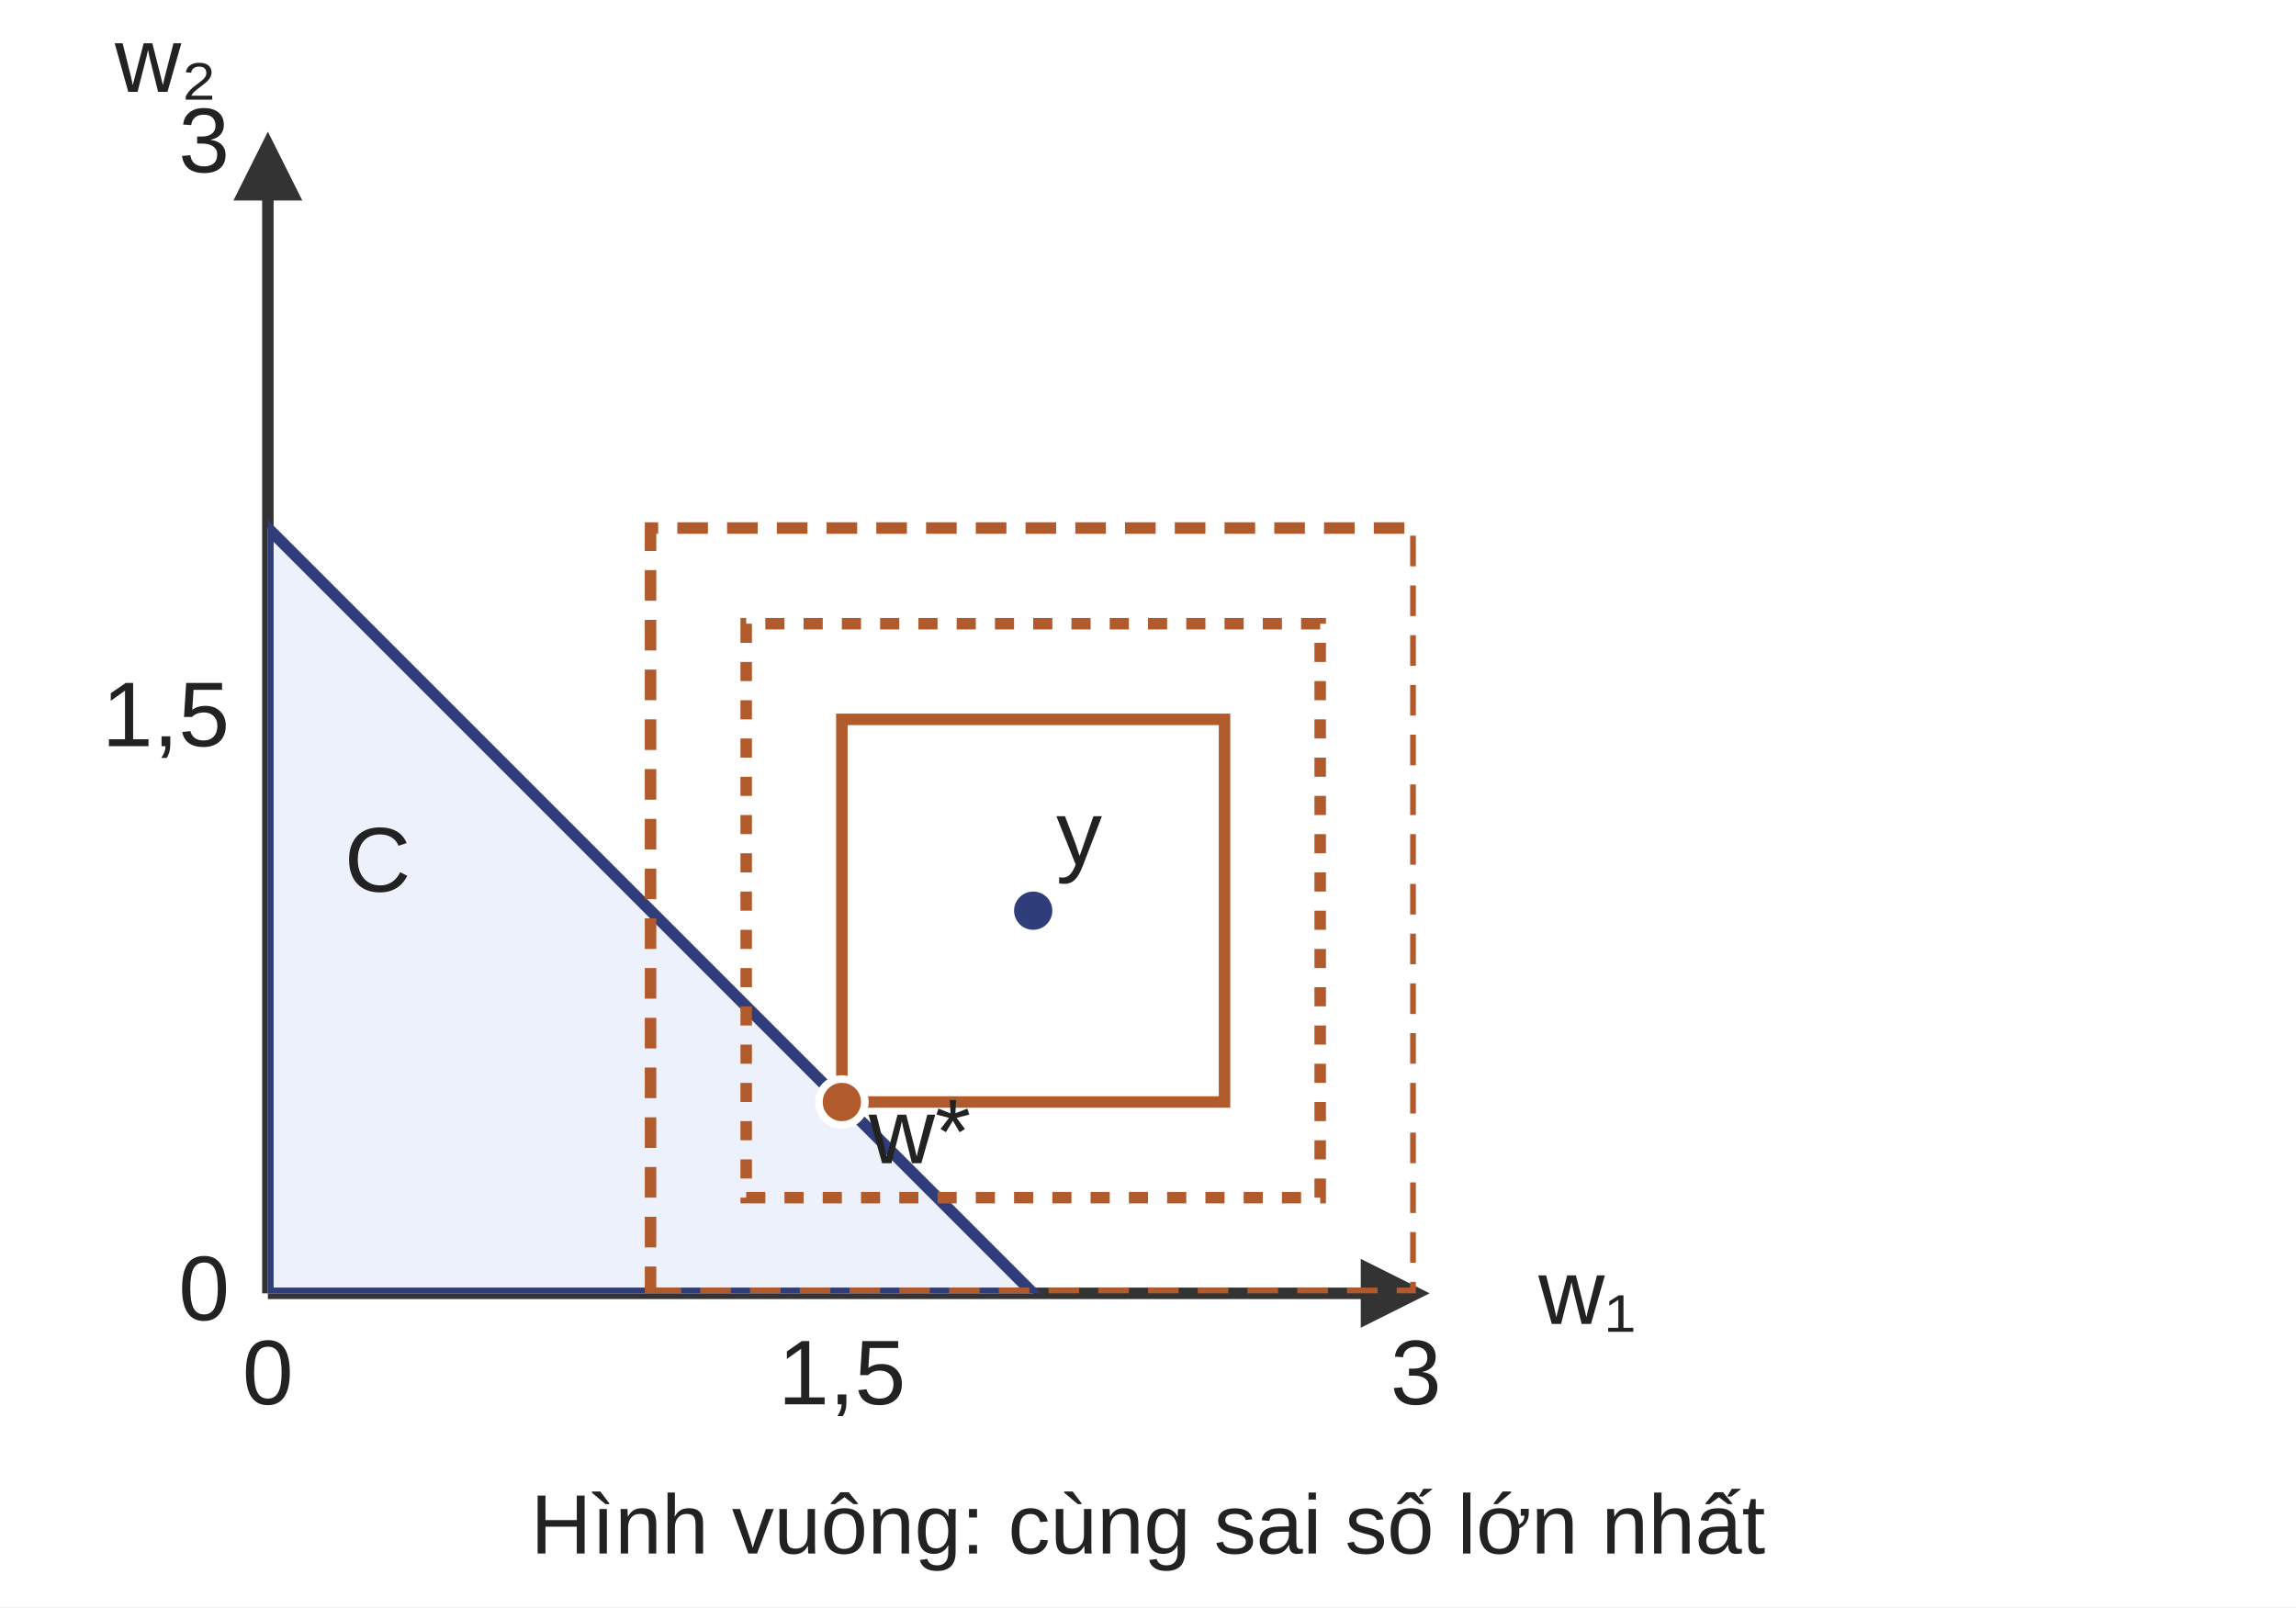
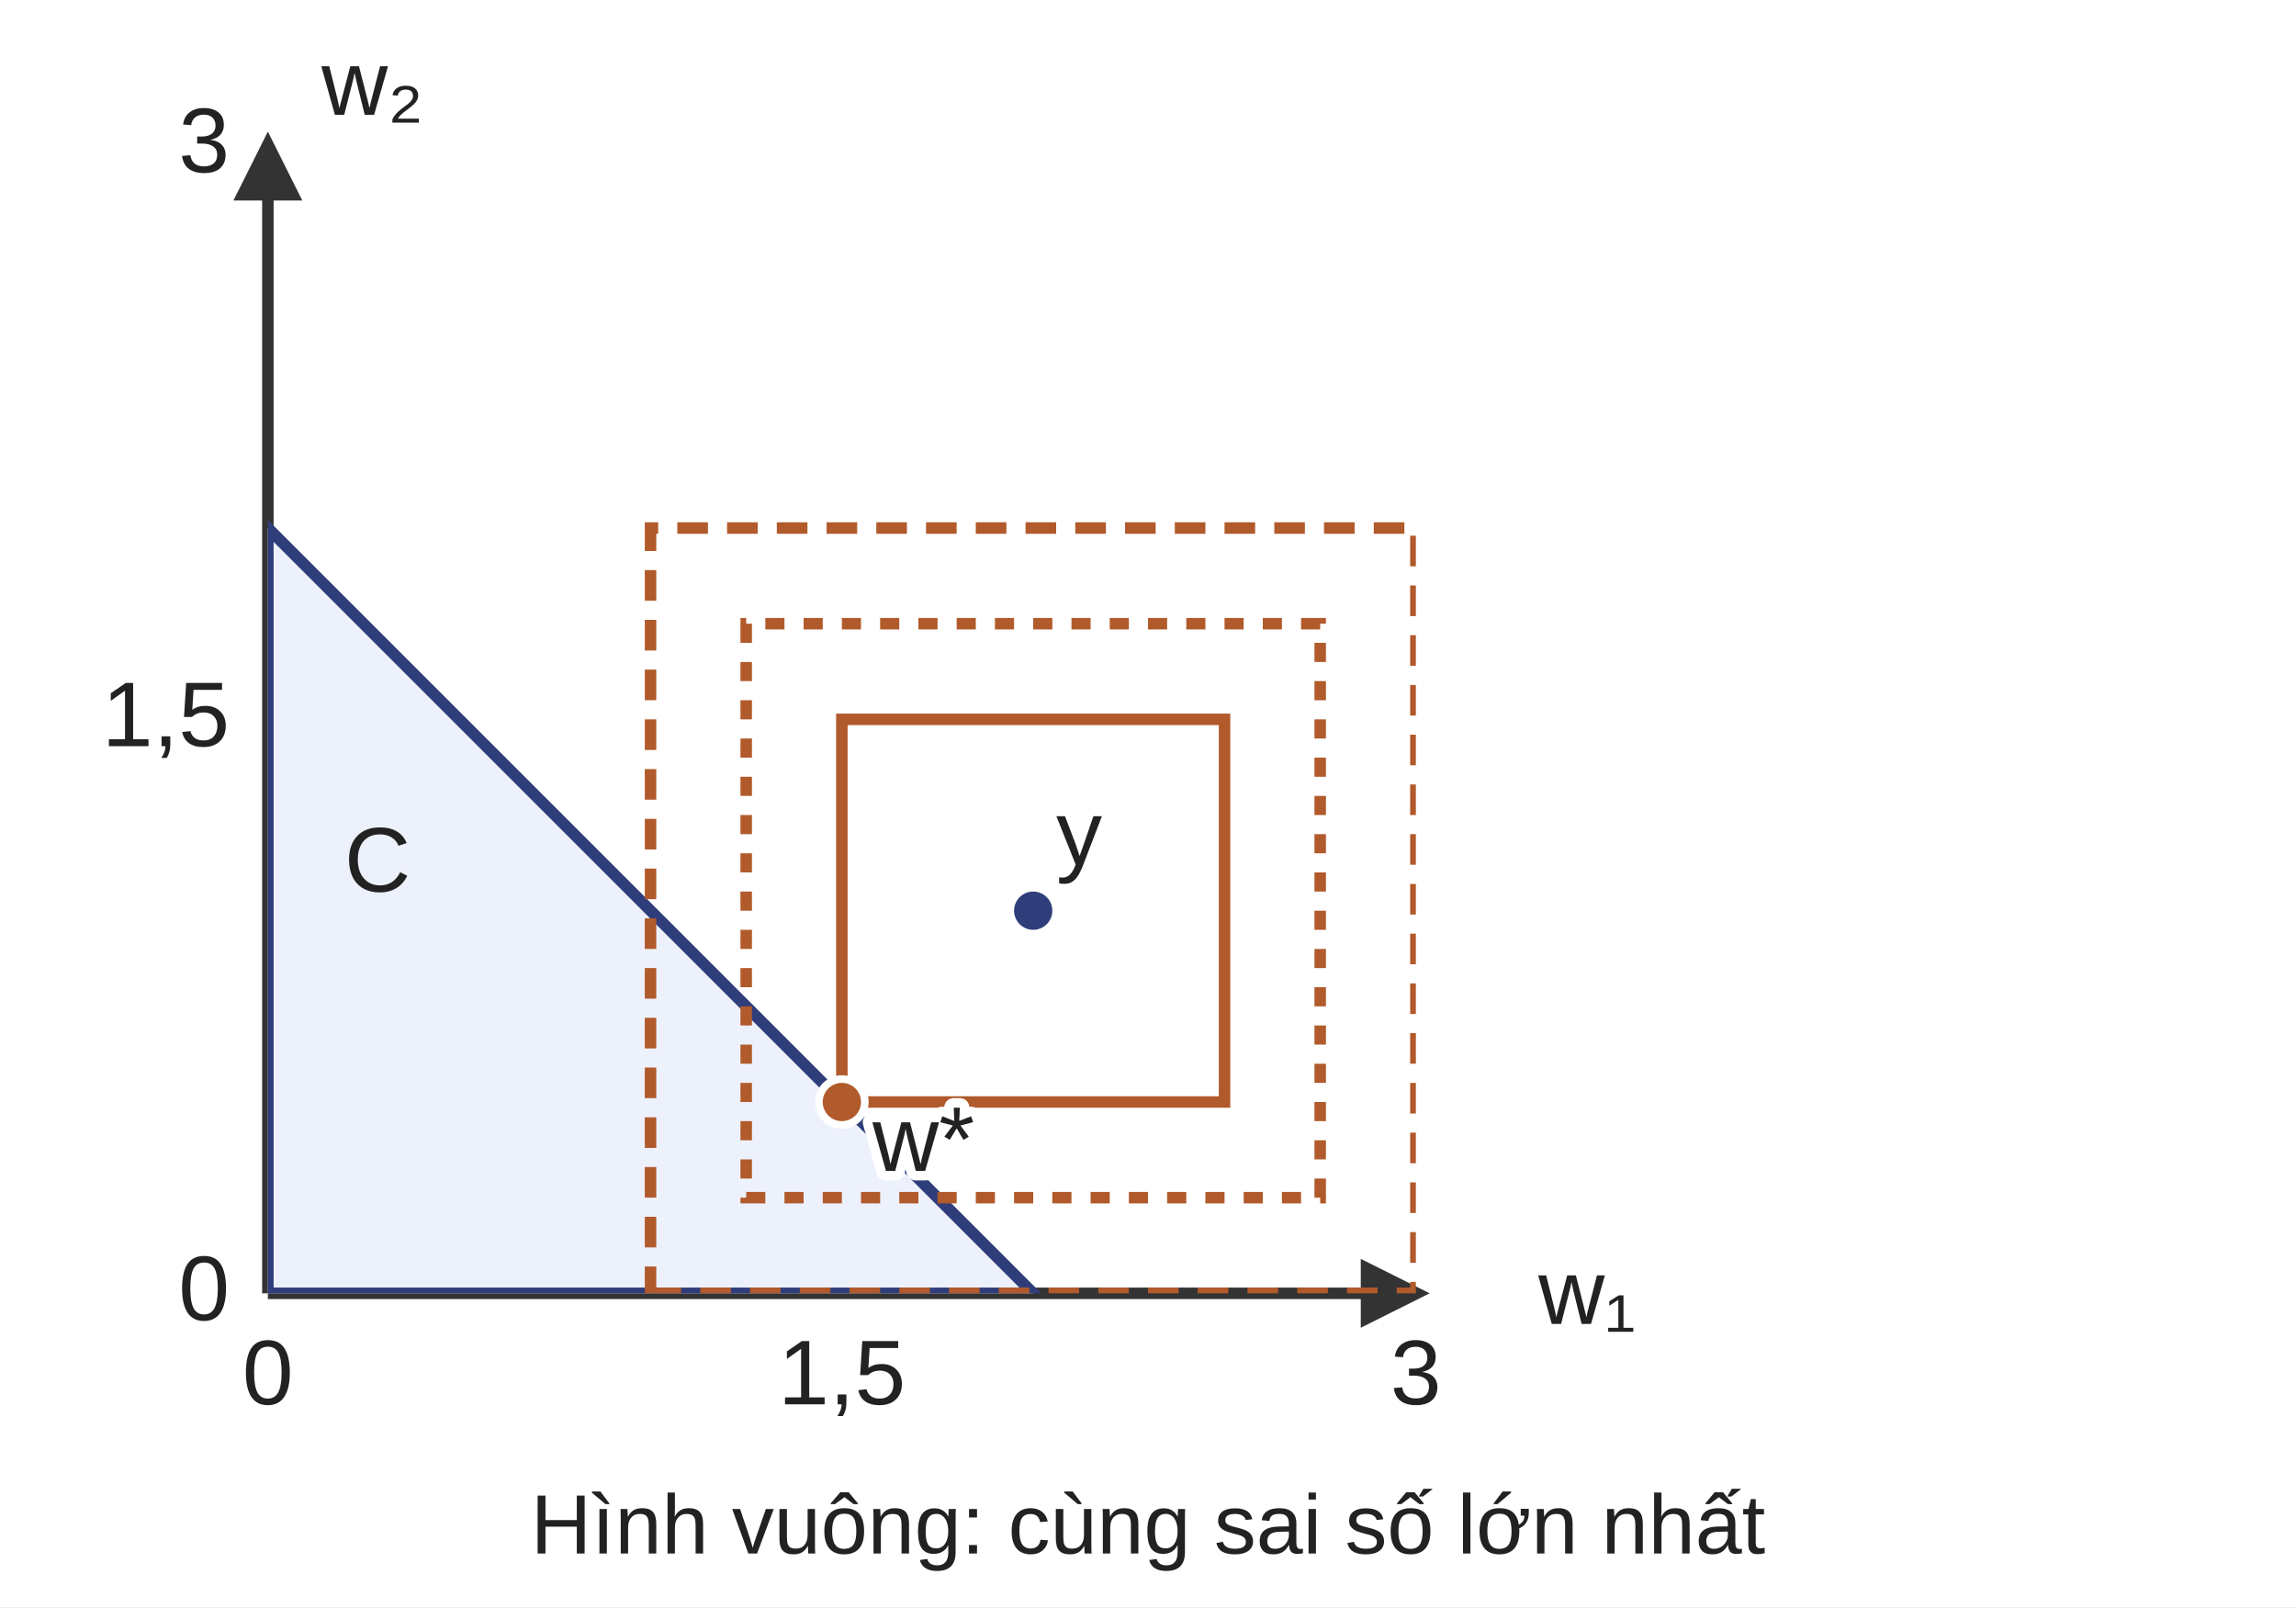
<svg xmlns="http://www.w3.org/2000/svg" viewBox="0 0 600 420" role="img" aria-labelledby="title">
  <rect width="600" height="420" fill="#fff" />
  <defs>
    <clipPath id="plot">
      <rect x="70" y="38" width="300" height="300" />
    </clipPath>
    <marker id="arrow" viewBox="0 0 10 10" refX="8" refY="5" markerWidth="6" markerHeight="6" orient="auto">
      <path d="M0,0 L10,5 L0,10" fill="#333" />
    </marker>
  </defs>
  <g font-family="Arial,sans-serif" font-size="24" fill="#222">
    <line x1="70.0" y1="338.0" x2="370.0" y2="338.0" stroke="#333" stroke-width="3" stroke-dasharray="" marker-end="url(#arrow)" />
    <line x1="70.0" y1="338.0" x2="70.0" y2="38.0" stroke="#333" stroke-width="3" stroke-dasharray="" marker-end="url(#arrow)" />
    <text x="402.00" y="346.00" text-anchor="start" fill="#222" font-size="24">w₁</text>
-     <text x="30.00" y="24.00" text-anchor="start" fill="#222" font-size="24">w₂</text>
+     <text x="84.00" y="30.00" text-anchor="start" fill="#222" font-size="24">w₂</text>
    <text x="70.00" y="367.00" text-anchor="middle" fill="#222" font-size="24">0</text>
    <text x="220.00" y="367.00" text-anchor="middle" fill="#222" font-size="24">1,5</text>
    <text x="370.00" y="367.00" text-anchor="middle" fill="#222" font-size="24">3</text>
    <text x="60.00" y="345.00" text-anchor="end" fill="#222" font-size="24">0</text>
    <text x="60.00" y="195.00" text-anchor="end" fill="#222" font-size="24">1,5</text>
    <text x="60.00" y="45.00" text-anchor="end" fill="#222" font-size="24">3</text>
    <path d="M70.000,338.000 L270.000,338.000 L70.000,138.000 Z" fill="#edf1fc" stroke="#2f3e7a" stroke-width="3" stroke-dasharray="" clip-path="url(#plot)" />
    <text x="90.00" y="233.00" text-anchor="start" fill="#222" font-size="24">C</text>
    <circle cx="270.0" cy="238.0" r="6" fill="#2f3e7a" stroke="#fff" stroke-width="2" />
    <text x="276.00" y="226.00" text-anchor="start" fill="#222" font-size="24">y</text>
    <path d="M170.000,338.000 L370.000,338.000 L370.000,138.000 L170.000,138.000 Z" fill="none" stroke="#b15a2b" stroke-width="3" stroke-dasharray="8 5" clip-path="url(#plot)" />
    <path d="M195.000,313.000 L345.000,313.000 L345.000,163.000 L195.000,163.000 Z" fill="none" stroke="#b15a2b" stroke-width="3" stroke-dasharray="5 5" clip-path="url(#plot)" />
    <path d="M220.000,288.000 L320.000,288.000 L320.000,188.000 L220.000,188.000 Z" fill="none" stroke="#b15a2b" stroke-width="3" stroke-dasharray="" clip-path="url(#plot)" />
    <text x="300.00" y="406.00" text-anchor="middle" fill="#222" font-size="22">Hình vuông: cùng sai số lớn nhất</text>
    <circle cx="220.0" cy="288.0" r="6" fill="#b15a2b" stroke="#fff" stroke-width="2" />
-     <text x="227.00" y="304.00" text-anchor="start" fill="#222" font-size="24">w*</text>
+     <text x="228.00" y="306.00" text-anchor="start" fill="#222" font-size="24" stroke="#fff" stroke-width="5" stroke-linejoin="round" paint-order="stroke">w*</text>
  </g>
</svg>
